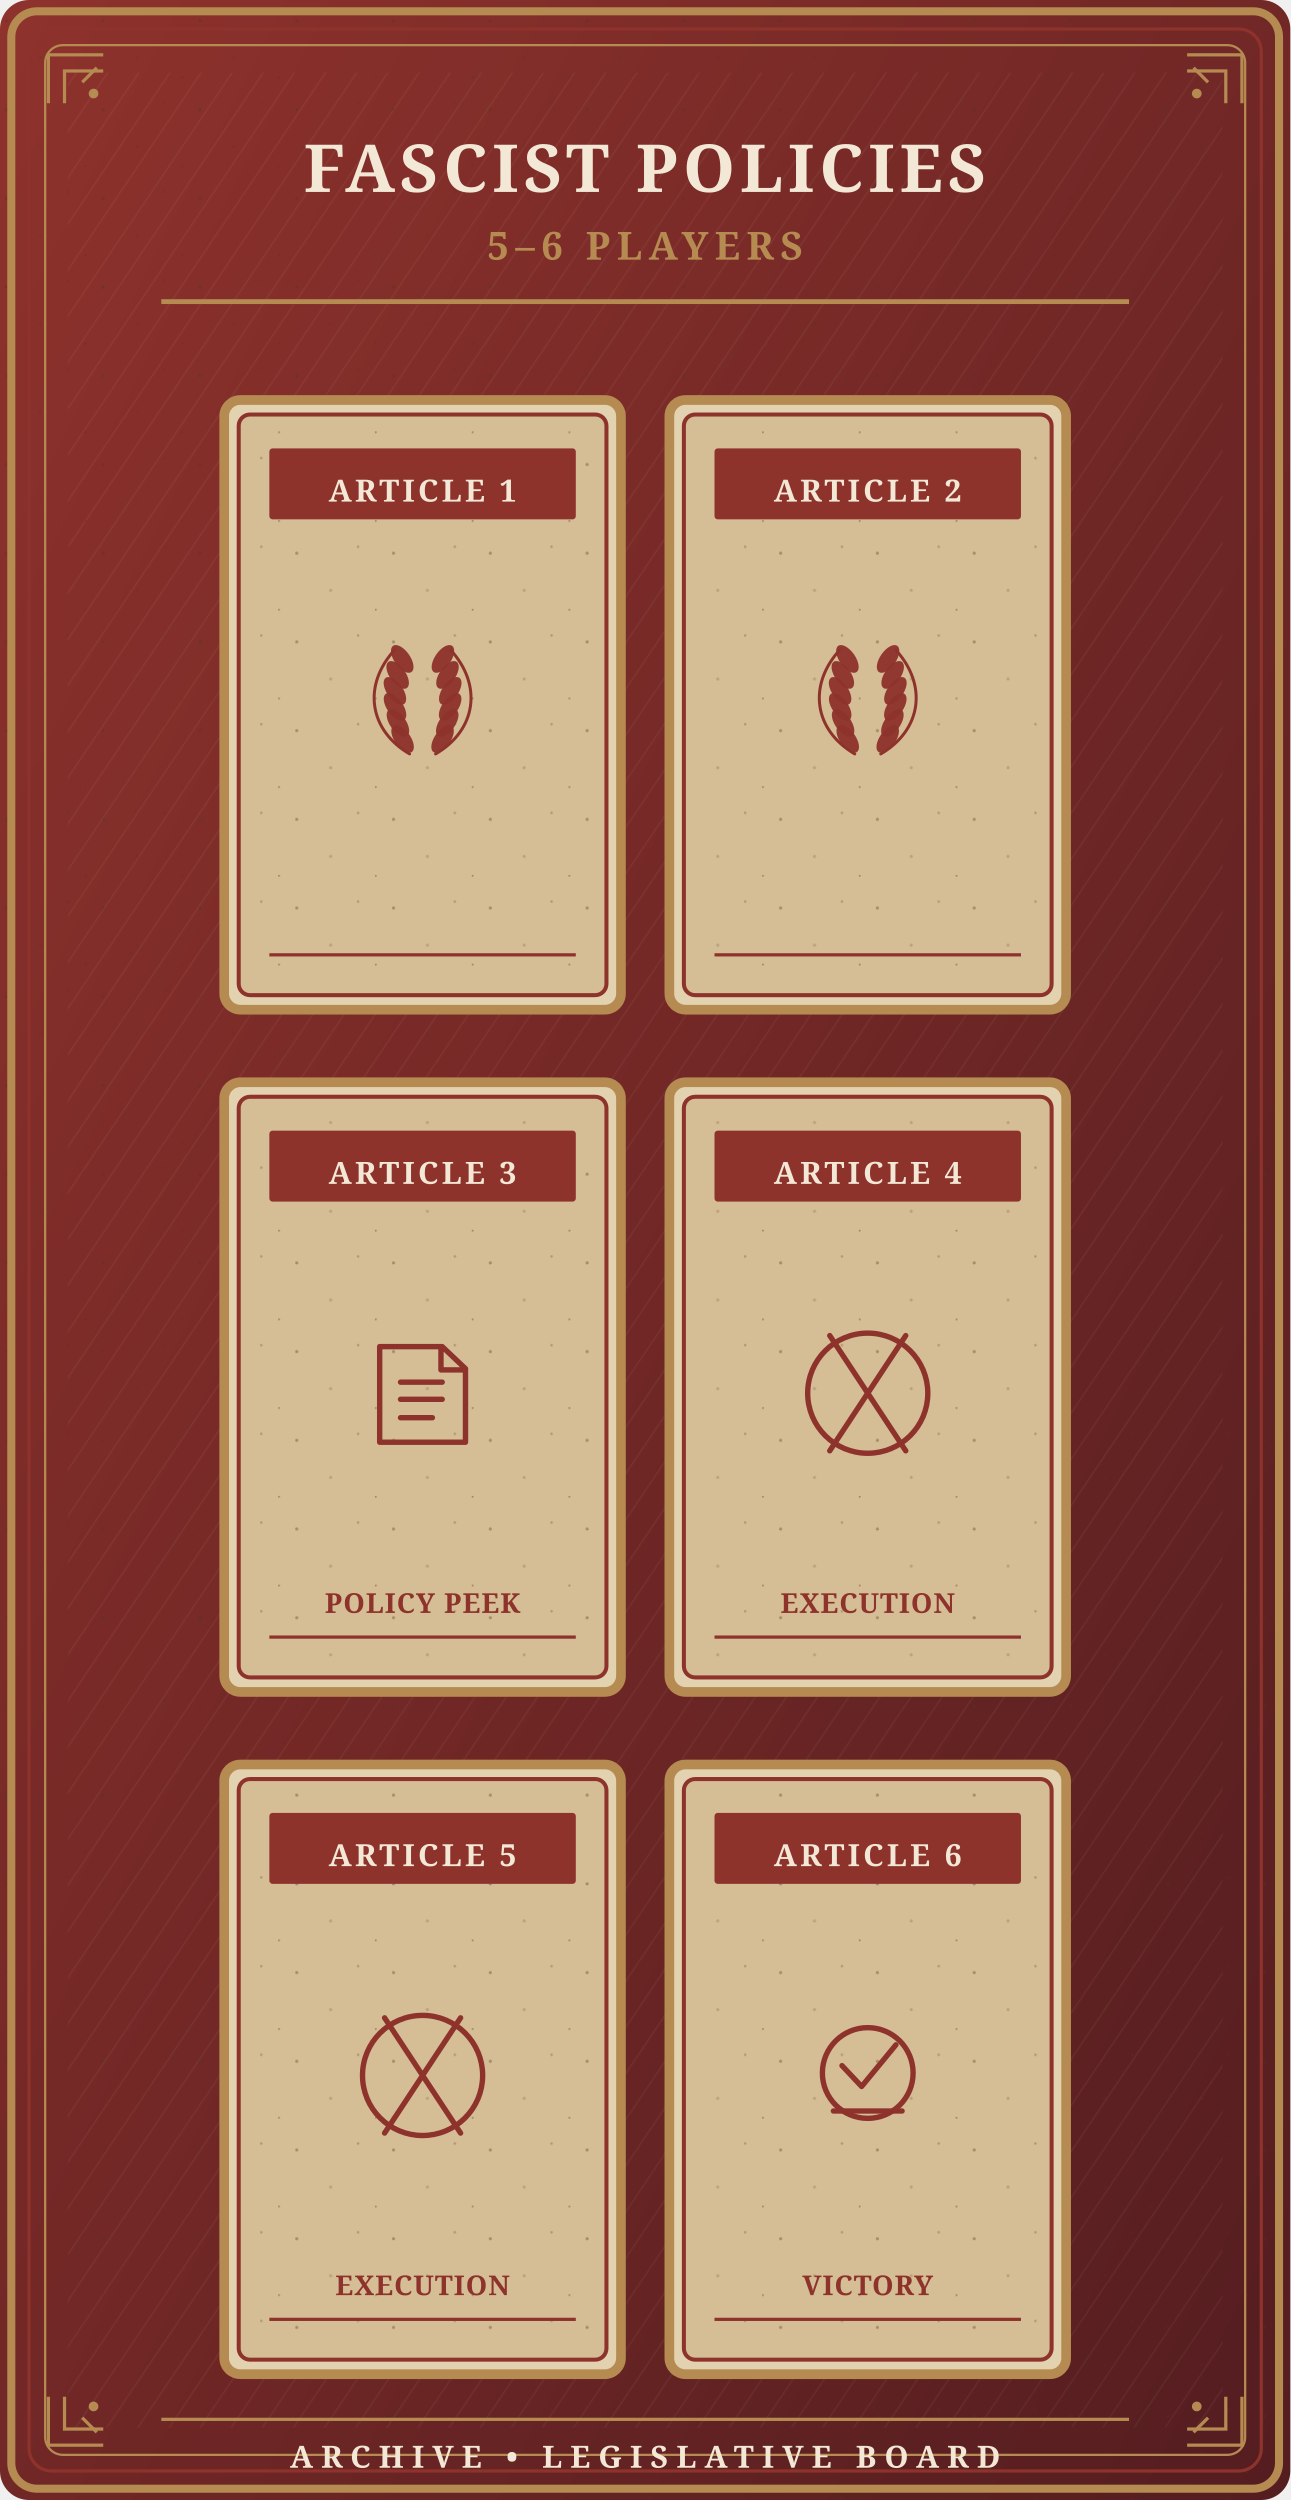
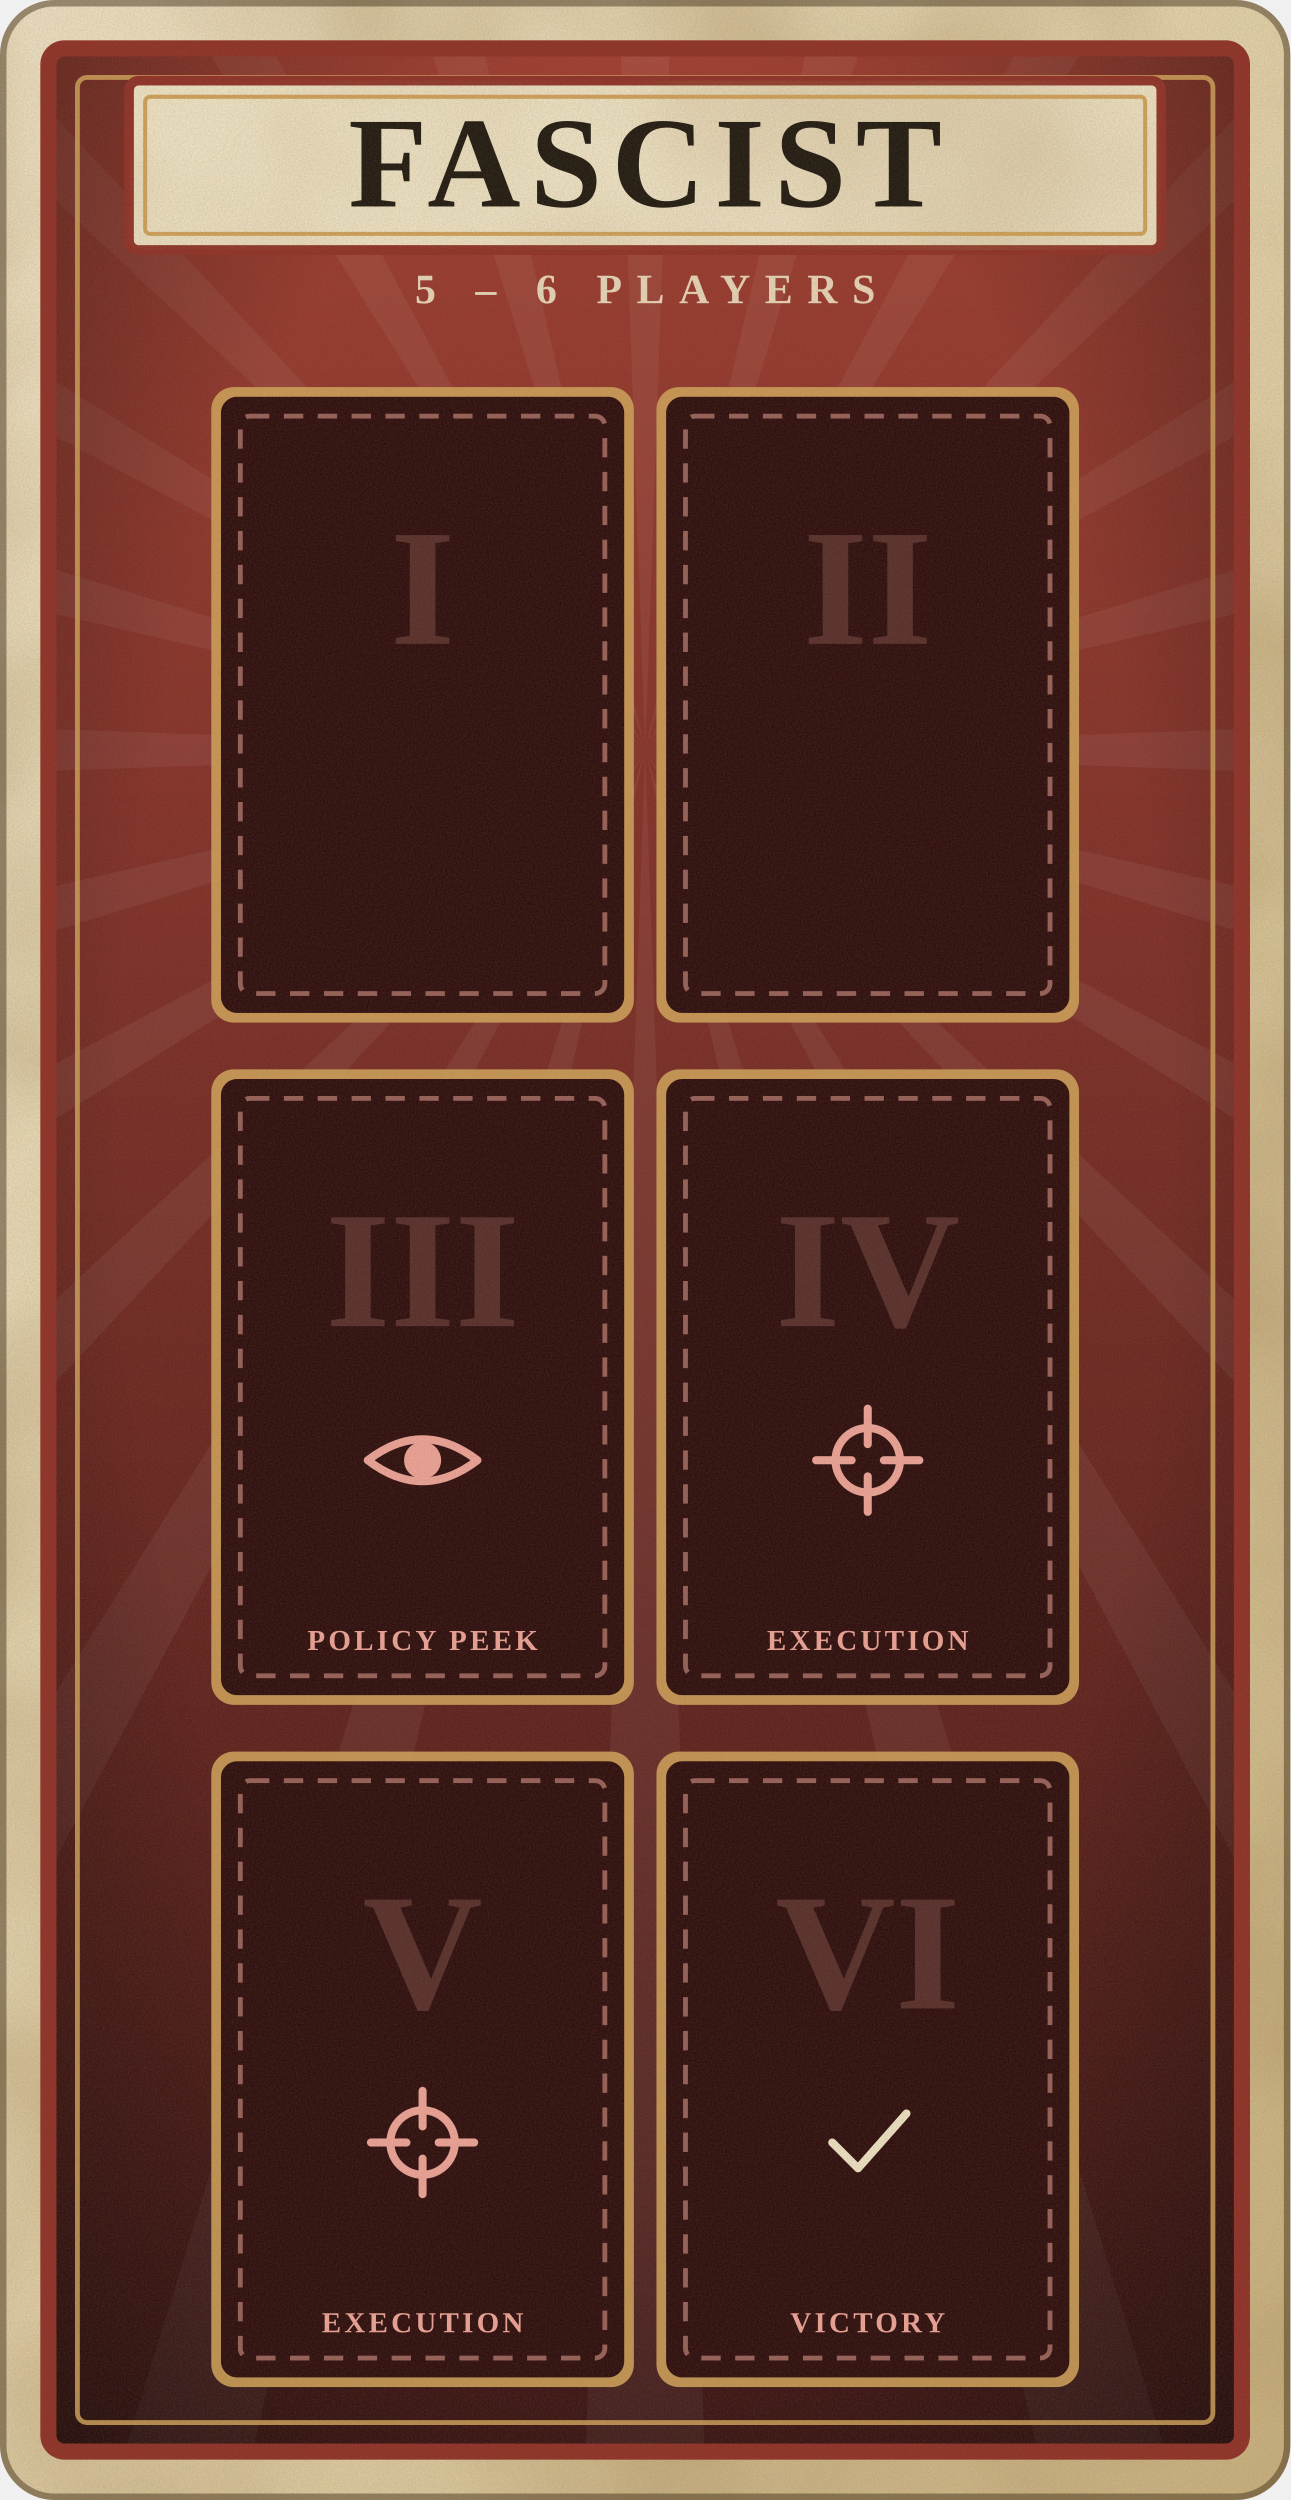
- <svg xmlns="http://www.w3.org/2000/svg" width="800" height="1550" viewBox="0 0 800 1550" role="img">
+ <svg xmlns="http://www.w3.org/2000/svg" width="800" height="1550" viewBox="0 0 800 1550">
  <defs>
-     <linearGradient id="paper" x1="0" x2="1" y1="0" y2="1">
-       <stop stop-color="#F6EDD8" />
-       <stop offset=".5" stop-color="#EDE0C4" />
-       <stop offset="1" stop-color="#CAB18A" />
+     <linearGradient id="paper" x1="0" y1="0" x2="1" y2="1">
+       <stop offset="0" stop-color="#efe3c6" />
+       <stop offset=".55" stop-color="#e3d2aa" />
+       <stop offset="1" stop-color="#c9b17f" />
    </linearGradient>
-     <linearGradient id="navy" x1="0" y1="0" x2="1" y2="1">
-       <stop stop-color="#1E4556" />
-       <stop offset="1" stop-color="#102A39" />
+     <linearGradient id="art" x1="0" y1="0" x2="0" y2="1">
+       <stop offset="0" stop-color="#a13a30" />
+       <stop offset="1" stop-color="#3f1214" />
    </linearGradient>
-     <linearGradient id="red" x1="0" y1="0" x2="1" y2="1">
-       <stop stop-color="#8E322C" />
-       <stop offset="1" stop-color="#541D20" />
-     </linearGradient>
-     <pattern id="grain" x="0" y="0" width="60" height="55" patternUnits="userSpaceOnUse">
-       <circle cx="4" cy="13" r="1" fill="#503621" opacity=".34" />
-       <circle cx="25" cy="36" r="1" fill="#503621" opacity=".19" />
-       <circle cx="42" cy="9" r=".8" fill="#503621" opacity=".27" />
-       <circle cx="53" cy="48" r=".6" fill="#503621" opacity=".4" />
-     </pattern>
-     <pattern id="hatch" width="16" height="16" patternUnits="userSpaceOnUse" patternTransform="rotate(34)">
-       <path d="M0 0 V16" stroke="#F9E5BC" stroke-opacity=".055" stroke-width="2" />
-     </pattern>
+     <radialGradient id="vig" cx=".5" cy=".45" r=".8">
+       <stop offset=".55" stop-color="#000" stop-opacity="0" />
+       <stop offset="1" stop-color="#000" stop-opacity=".6" />
+     </radialGradient>
+     <filter id="grain" x="0" y="0" width="100%" height="100%">
+       <feTurbulence type="fractalNoise" baseFrequency=".9" numOctaves="2" seed="4" />
+       <feColorMatrix values="0 0 0 0 .25  0 0 0 0 .17  0 0 0 0 .08  0 0 0 .55 0" />
+       <feComposite in2="SourceGraphic" operator="in" />
+     </filter>
+     <filter id="stain" x="0" y="0" width="100%" height="100%">
+       <feTurbulence type="fractalNoise" baseFrequency=".006" numOctaves="3" seed="9" />
+       <feColorMatrix values="0 0 0 0 .35  0 0 0 0 .22  0 0 0 0 .08  0 0 0 .9 -.28" />
+       <feComposite in2="SourceGraphic" operator="in" />
+     </filter>
+     <clipPath id="c">
+       <rect width="800" height="1550" rx="34" />
+     </clipPath>
+     <clipPath id="a">
+       <rect x="30" y="30" width="740" height="1490" rx="10" />
+     </clipPath>
  </defs>
-   <rect x="0" y="0" width="800" height="1550" rx="18" fill="url(#red)" stroke="none" stroke-width="1" />
-   <rect x="0" y="0" width="800" height="1550" rx="18" fill="url(#grain)" stroke="none" stroke-width="1" />
-   <rect x="7" y="7" width="786" height="1536" rx="16" fill="none" stroke="#B58B52" stroke-width="5" />
-   <rect x="18" y="18" width="764" height="1514" rx="14" fill="none" stroke="#8E322C" stroke-width="2" />
-   <rect x="28" y="28" width="744" height="1494" rx="11" fill="none" stroke="#B58B52" stroke-width="1.4" />
-   <g transform="translate(30,30) scale(1)" stroke="#B58B52" fill="none" stroke-width="2">
-     <path d="M0 34 V4 H34 M10 34 V14 H34" />
-     <path d="M21 21 L30 12" />
-     <circle cx="28" cy="28" r="3" fill="#B58B52" stroke="none" />
+   <g clip-path="url(#c)">
+     <rect width="800" height="1550" fill="url(#paper)" />
+     <rect width="800" height="1550" fill="#fff" filter="url(#stain)" opacity=".8" />
+     <rect x="30" y="30" width="740" height="1490" rx="10" fill="url(#art)" />
+     <g clip-path="url(#a)">
+       <path d="M400.0 465.0 L2259 400 L2259 530Z" fill="#fff" opacity=".06" />
+       <path d="M400.0 465.0 L2212 883 L2179 1009Z" fill="#fff" opacity=".06" />
+       <path d="M400.0 465.0 L2042 1338 L1977 1451Z" fill="#fff" opacity=".06" />
+       <path d="M400.0 465.0 L1760 1733 L1668 1825Z" fill="#fff" opacity=".06" />
+       <path d="M400.0 465.0 L1386 2042 L1273 2107Z" fill="#fff" opacity=".06" />
+       <path d="M400.0 465.0 L944 2244 L818 2277Z" fill="#fff" opacity=".06" />
+       <path d="M400.0 465.0 L465 2324 L335 2324Z" fill="#fff" opacity=".06" />
+       <path d="M400.0 465.0 L-18 2277 L-144 2244Z" fill="#fff" opacity=".06" />
+       <path d="M400.0 465.0 L-473 2107 L-586 2042Z" fill="#fff" opacity=".06" />
+       <path d="M400.0 465.0 L-868 1825 L-960 1733Z" fill="#fff" opacity=".06" />
+       <path d="M400.0 465.0 L-1177 1451 L-1242 1338Z" fill="#fff" opacity=".06" />
+       <path d="M400.0 465.0 L-1379 1009 L-1412 883Z" fill="#fff" opacity=".06" />
+       <path d="M400.0 465.0 L-1459 530 L-1459 400Z" fill="#fff" opacity=".06" />
+       <path d="M400.0 465.0 L-1412 47 L-1379 -79Z" fill="#fff" opacity=".06" />
+       <path d="M400.0 465.0 L-1242 -408 L-1177 -521Z" fill="#fff" opacity=".06" />
+       <path d="M400.0 465.0 L-960 -803 L-868 -895Z" fill="#fff" opacity=".06" />
+       <path d="M400.0 465.0 L-586 -1112 L-473 -1177Z" fill="#fff" opacity=".06" />
+       <path d="M400.0 465.0 L-144 -1314 L-18 -1347Z" fill="#fff" opacity=".06" />
+       <path d="M400.0 465.0 L335 -1394 L465 -1394Z" fill="#fff" opacity=".06" />
+       <path d="M400.0 465.0 L818 -1347 L944 -1314Z" fill="#fff" opacity=".06" />
+       <path d="M400.0 465.0 L1273 -1177 L1386 -1112Z" fill="#fff" opacity=".06" />
+       <path d="M400.0 465.0 L1668 -895 L1760 -803Z" fill="#fff" opacity=".06" />
+       <path d="M400.0 465.0 L1977 -521 L2042 -408Z" fill="#fff" opacity=".06" />
+       <path d="M400.0 465.0 L2179 -79 L2212 47Z" fill="#fff" opacity=".06" />
+       <rect x="30" y="30" width="740" height="1490" fill="url(#vig)" />
+     </g>
+     <rect x="30" y="30" width="740" height="1490" rx="10" fill="none" stroke="#8f2e27" stroke-width="10" />
+     <rect x="48" y="48" width="704" height="1454" rx="6" fill="none" stroke="#d1a35a" stroke-width="3" opacity=".85" />
+     <rect x="80.0" y="50.0" width="640" height="105.0" rx="6" fill="#f1e6c9" stroke="#8f2e27" stroke-width="6" />
+     <rect x="80.0" y="50.0" width="640" height="105.0" rx="6" fill="#fff" filter="url(#stain)" opacity=".5" />
+     <rect x="90.0" y="60.0" width="620" height="85.0" rx="3" fill="none" stroke="#d1a35a" stroke-width="2.5" />
+     <text x="400.0" y="128" text-anchor="middle" font-family="Georgia,'Times New Roman',serif" font-weight="900" font-size="80" letter-spacing="6" fill="#1d1710">FASCIST</text>
+     <text x="400.0" y="188" text-anchor="middle" font-family="Georgia,'Times New Roman',serif" font-weight="700" font-size="26" letter-spacing="9" fill="#f1e6c9" opacity=".92">5 – 6 PLAYERS</text>
+     <g>
+       <rect x="131" y="240" width="262" height="394" rx="14" fill="#d1a35a" opacity=".9" />
+       <rect x="137" y="246" width="250" height="382" rx="10" fill="#2a0a0c" />
+       <rect x="149" y="258" width="226" height="358" rx="6" fill="none" stroke="#f0a59b" stroke-width="3" stroke-dasharray="12 9" opacity=".55" />
+       <text x="262.0" y="399.2" text-anchor="middle" font-family="Georgia,'Times New Roman',serif" font-weight="900" font-size="103" fill="#f0a59b" opacity=".22">I</text>
+     </g>
+     <g>
+       <rect x="407" y="240" width="262" height="394" rx="14" fill="#d1a35a" opacity=".9" />
+       <rect x="413" y="246" width="250" height="382" rx="10" fill="#2a0a0c" />
+       <rect x="425" y="258" width="226" height="358" rx="6" fill="none" stroke="#f0a59b" stroke-width="3" stroke-dasharray="12 9" opacity=".55" />
+       <text x="538.0" y="399.2" text-anchor="middle" font-family="Georgia,'Times New Roman',serif" font-weight="900" font-size="103" fill="#f0a59b" opacity=".22">II</text>
+     </g>
+     <g>
+       <rect x="131" y="663" width="262" height="394" rx="14" fill="#d1a35a" opacity=".9" />
+       <rect x="137" y="669" width="250" height="382" rx="10" fill="#2a0a0c" />
+       <rect x="149" y="681" width="226" height="358" rx="6" fill="none" stroke="#f0a59b" stroke-width="3" stroke-dasharray="12 9" opacity=".55" />
+       <text x="262.0" y="822.2" text-anchor="middle" font-family="Georgia,'Times New Roman',serif" font-weight="900" font-size="103" fill="#f0a59b" opacity=".22">III</text>
+       <g stroke="#f0a59b" fill="none" stroke-width="5" stroke-linecap="round" stroke-linejoin="round">
+         <path d="M228.0 905.36 Q262.0 879.36 296.0 905.36 Q262.0 931.36 228.0 905.36Z" />
+         <circle cx="262.0" cy="905.36" r="9" fill="#f0a59b" />
+       </g>
+       <text x="262.0" y="1023" text-anchor="middle" font-family="Georgia,'Times New Roman',serif" font-weight="800" font-size="18" letter-spacing="2" fill="#f0a59b">POLICY PEEK</text>
+     </g>
+     <g>
+       <rect x="407" y="663" width="262" height="394" rx="14" fill="#d1a35a" opacity=".9" />
+       <rect x="413" y="669" width="250" height="382" rx="10" fill="#2a0a0c" />
+       <rect x="425" y="681" width="226" height="358" rx="6" fill="none" stroke="#f0a59b" stroke-width="3" stroke-dasharray="12 9" opacity=".55" />
+       <text x="538.0" y="822.2" text-anchor="middle" font-family="Georgia,'Times New Roman',serif" font-weight="900" font-size="103" fill="#f0a59b" opacity=".22">IV</text>
+       <g stroke="#f0a59b" fill="none" stroke-width="5" stroke-linecap="round" stroke-linejoin="round">
+         <circle cx="538.0" cy="905.36" r="20" />
+         <path d="M538.0 873.36 V895.36 M538.0 915.36 V937.36 M506.0 905.36 H528.0 M548.0 905.36 H570.0" />
+       </g>
+       <text x="538.0" y="1023" text-anchor="middle" font-family="Georgia,'Times New Roman',serif" font-weight="800" font-size="18" letter-spacing="2" fill="#f0a59b">EXECUTION</text>
+     </g>
+     <g>
+       <rect x="131" y="1086" width="262" height="394" rx="14" fill="#d1a35a" opacity=".9" />
+       <rect x="137" y="1092" width="250" height="382" rx="10" fill="#2a0a0c" />
+       <rect x="149" y="1104" width="226" height="358" rx="6" fill="none" stroke="#f0a59b" stroke-width="3" stroke-dasharray="12 9" opacity=".55" />
+       <text x="262.0" y="1245.2" text-anchor="middle" font-family="Georgia,'Times New Roman',serif" font-weight="900" font-size="103" fill="#f0a59b" opacity=".22">V</text>
+       <g stroke="#f0a59b" fill="none" stroke-width="5" stroke-linecap="round" stroke-linejoin="round">
+         <circle cx="262.0" cy="1328.36" r="20" />
+         <path d="M262.0 1296.36 V1318.36 M262.0 1338.36 V1360.36 M230.0 1328.36 H252.0 M272.0 1328.36 H294.0" />
+       </g>
+       <text x="262.0" y="1446" text-anchor="middle" font-family="Georgia,'Times New Roman',serif" font-weight="800" font-size="18" letter-spacing="2" fill="#f0a59b">EXECUTION</text>
+     </g>
+     <g>
+       <rect x="407" y="1086" width="262" height="394" rx="14" fill="#d1a35a" opacity=".9" />
+       <rect x="413" y="1092" width="250" height="382" rx="10" fill="#2a0a0c" />
+       <rect x="425" y="1104" width="226" height="358" rx="6" fill="none" stroke="#f0a59b" stroke-width="3" stroke-dasharray="12 9" opacity=".55" />
+       <text x="538.0" y="1245.2" text-anchor="middle" font-family="Georgia,'Times New Roman',serif" font-weight="900" font-size="103" fill="#f0a59b" opacity=".22">VI</text>
+       <g stroke="#f1e6c9" fill="none" stroke-width="5" stroke-linecap="round" stroke-linejoin="round">
+         <path d="M516.0 1328.36 L532.0 1344.36 L562.0 1310.36" />
+       </g>
+       <text x="538.0" y="1446" text-anchor="middle" font-family="Georgia,'Times New Roman',serif" font-weight="800" font-size="18" letter-spacing="2" fill="#f0a59b">VICTORY</text>
+     </g>
+     <rect width="800" height="1550" fill="#fff" filter="url(#grain)" opacity=".45" />
+     <rect width="800" height="1550" rx="34" fill="none" stroke="#3a2813" stroke-opacity=".45" stroke-width="8" />
  </g>
-   <g transform="translate(770 30) scale(-1 1)">
-     <g transform="translate(0,0) scale(1)" stroke="#B58B52" fill="none" stroke-width="2">
-       <path d="M0 34 V4 H34 M10 34 V14 H34" />
-       <path d="M21 21 L30 12" />
-       <circle cx="28" cy="28" r="3" fill="#B58B52" stroke="none" />
-     </g>
-   </g>
-   <g transform="translate(30 1520) scale(1 -1)">
-     <g transform="translate(0,0) scale(1)" stroke="#B58B52" fill="none" stroke-width="2">
-       <path d="M0 34 V4 H34 M10 34 V14 H34" />
-       <path d="M21 21 L30 12" />
-       <circle cx="28" cy="28" r="3" fill="#B58B52" stroke="none" />
-     </g>
-   </g>
-   <g transform="translate(770 1520) scale(-1 -1)">
-     <g transform="translate(0,0) scale(1)" stroke="#B58B52" fill="none" stroke-width="2">
-       <path d="M0 34 V4 H34 M10 34 V14 H34" />
-       <path d="M21 21 L30 12" />
-       <circle cx="28" cy="28" r="3" fill="#B58B52" stroke="none" />
-     </g>
-   </g>
-   <rect x="42" y="45" width="716" height="1460" rx="4" fill="url(#hatch)" stroke="none" stroke-width="1" />
-   <text x="400.0" y="119" text-anchor="middle" font-family="EB Garamond,serif" font-weight="700" font-size="41" fill="#F2E8D5" letter-spacing="3">FASCIST POLICIES</text>
-   <text x="400.0" y="161" text-anchor="middle" font-family="EB Garamond,serif" font-weight="600" font-size="24" fill="#B58B52" letter-spacing="4">5–6 PLAYERS</text>
-   <line x1="100" y1="187" x2="700" y2="187" stroke="#B58B52" stroke-width="3" />
-   <rect x="139" y="248" width="246" height="378" rx="10" fill="#E3D2AF" stroke="#B58B52" stroke-width="6" />
-   <rect x="148" y="257" width="228" height="360" rx="7" fill="#D5BD95" stroke="#8E322C" stroke-width="2.5" />
-   <rect x="155" y="264" width="214" height="346" rx="4" fill="url(#grain)" stroke="none" stroke-width="1" />
-   <rect x="167" y="278" width="190" height="44" rx="2" fill="#8E322C" stroke="none" stroke-width="1" />
-   <text x="262.0" y="311" text-anchor="middle" font-family="EB Garamond,serif" font-weight="600" font-size="19" fill="#F2E8D5" letter-spacing="2">ARTICLE 1</text>
-   <g transform="translate(262.0,440.78) scale(0.62)" fill="none" stroke="#8E322C" stroke-width="3" stroke-linecap="round">
-     <path d="M-13 43 C-54 19 -60 -26 -28 -61 M13 43 C54 19 60 -26 28 -61" />
-     <ellipse cx="-20.0" cy="28" rx="8" ry="16" fill="#8E322C" stroke="none" transform="rotate(-35 -20.0 28)" opacity=".95" />
-     <ellipse cx="-24.648" cy="12" rx="8" ry="16" fill="#8E322C" stroke="none" transform="rotate(-35 -24.64828 12)" opacity=".95" />
-     <ellipse cx="-27.566" cy="-4" rx="8" ry="16" fill="#8E322C" stroke="none" transform="rotate(-35 -27.56627 -4)" opacity=".95" />
-     <ellipse cx="-27.668" cy="-20" rx="8" ry="16" fill="#8E322C" stroke="none" transform="rotate(-35 -27.66777 -20)" opacity=".95" />
-     <ellipse cx="-24.915" cy="-36" rx="8" ry="16" fill="#8E322C" stroke="none" transform="rotate(-35 -24.91499 -36)" opacity=".95" />
-     <ellipse cx="-20.333" cy="-52" rx="8" ry="16" fill="#8E322C" stroke="none" transform="rotate(-35 -20.33265 -52)" opacity=".95" />
-     <ellipse cx="20.0" cy="28" rx="8" ry="16" fill="#8E322C" stroke="none" transform="rotate(35 20.0 28)" opacity=".95" />
-     <ellipse cx="24.648" cy="12" rx="8" ry="16" fill="#8E322C" stroke="none" transform="rotate(35 24.64828 12)" opacity=".95" />
-     <ellipse cx="27.566" cy="-4" rx="8" ry="16" fill="#8E322C" stroke="none" transform="rotate(35 27.56627 -4)" opacity=".95" />
-     <ellipse cx="27.668" cy="-20" rx="8" ry="16" fill="#8E322C" stroke="none" transform="rotate(35 27.66777 -20)" opacity=".95" />
-     <ellipse cx="24.915" cy="-36" rx="8" ry="16" fill="#8E322C" stroke="none" transform="rotate(35 24.91499 -36)" opacity=".95" />
-     <ellipse cx="20.333" cy="-52" rx="8" ry="16" fill="#8E322C" stroke="none" transform="rotate(35 20.33265 -52)" opacity=".95" />
-   </g>
-   <line x1="167" y1="592" x2="357" y2="592" stroke="#8E322C" stroke-width="2" />
-   <rect x="415" y="248" width="246" height="378" rx="10" fill="#E3D2AF" stroke="#B58B52" stroke-width="6" />
-   <rect x="424" y="257" width="228" height="360" rx="7" fill="#D5BD95" stroke="#8E322C" stroke-width="2.5" />
-   <rect x="431" y="264" width="214" height="346" rx="4" fill="url(#grain)" stroke="none" stroke-width="1" />
-   <rect x="443" y="278" width="190" height="44" rx="2" fill="#8E322C" stroke="none" stroke-width="1" />
-   <text x="538.0" y="311" text-anchor="middle" font-family="EB Garamond,serif" font-weight="600" font-size="19" fill="#F2E8D5" letter-spacing="2">ARTICLE 2</text>
-   <g transform="translate(538.0,440.78) scale(0.62)" fill="none" stroke="#8E322C" stroke-width="3" stroke-linecap="round">
-     <path d="M-13 43 C-54 19 -60 -26 -28 -61 M13 43 C54 19 60 -26 28 -61" />
-     <ellipse cx="-20.0" cy="28" rx="8" ry="16" fill="#8E322C" stroke="none" transform="rotate(-35 -20.0 28)" opacity=".95" />
-     <ellipse cx="-24.648" cy="12" rx="8" ry="16" fill="#8E322C" stroke="none" transform="rotate(-35 -24.64828 12)" opacity=".95" />
-     <ellipse cx="-27.566" cy="-4" rx="8" ry="16" fill="#8E322C" stroke="none" transform="rotate(-35 -27.56627 -4)" opacity=".95" />
-     <ellipse cx="-27.668" cy="-20" rx="8" ry="16" fill="#8E322C" stroke="none" transform="rotate(-35 -27.66777 -20)" opacity=".95" />
-     <ellipse cx="-24.915" cy="-36" rx="8" ry="16" fill="#8E322C" stroke="none" transform="rotate(-35 -24.91499 -36)" opacity=".95" />
-     <ellipse cx="-20.333" cy="-52" rx="8" ry="16" fill="#8E322C" stroke="none" transform="rotate(-35 -20.33265 -52)" opacity=".95" />
-     <ellipse cx="20.0" cy="28" rx="8" ry="16" fill="#8E322C" stroke="none" transform="rotate(35 20.0 28)" opacity=".95" />
-     <ellipse cx="24.648" cy="12" rx="8" ry="16" fill="#8E322C" stroke="none" transform="rotate(35 24.64828 12)" opacity=".95" />
-     <ellipse cx="27.566" cy="-4" rx="8" ry="16" fill="#8E322C" stroke="none" transform="rotate(35 27.56627 -4)" opacity=".95" />
-     <ellipse cx="27.668" cy="-20" rx="8" ry="16" fill="#8E322C" stroke="none" transform="rotate(35 27.66777 -20)" opacity=".95" />
-     <ellipse cx="24.915" cy="-36" rx="8" ry="16" fill="#8E322C" stroke="none" transform="rotate(35 24.91499 -36)" opacity=".95" />
-     <ellipse cx="20.333" cy="-52" rx="8" ry="16" fill="#8E322C" stroke="none" transform="rotate(35 20.33265 -52)" opacity=".95" />
-   </g>
-   <line x1="443" y1="592" x2="633" y2="592" stroke="#8E322C" stroke-width="2" />
-   <rect x="139" y="671" width="246" height="378" rx="10" fill="#E3D2AF" stroke="#B58B52" stroke-width="6" />
-   <rect x="148" y="680" width="228" height="360" rx="7" fill="#D5BD95" stroke="#8E322C" stroke-width="2.5" />
-   <rect x="155" y="687" width="214" height="346" rx="4" fill="url(#grain)" stroke="none" stroke-width="1" />
-   <rect x="167" y="701" width="190" height="44" rx="2" fill="#8E322C" stroke="none" stroke-width="1" />
-   <text x="262.0" y="734" text-anchor="middle" font-family="EB Garamond,serif" font-weight="600" font-size="19" fill="#F2E8D5" letter-spacing="2">ARTICLE 3</text>
-   <g transform="translate(262.0,863.78) scale(0.76)" stroke="#8E322C" fill="none" stroke-width="4.4" stroke-linejoin="round" stroke-linecap="round">
-     <path d="M-35 -38 H16 L35 -20 V40 H-35Z M15 -38 V-19 H35 M-18 -9 H16 M-18 5 H16 M-18 20 H8" />
-   </g>
-   <text x="262.0" y="1000" text-anchor="middle" font-family="EB Garamond,serif" font-weight="600" font-size="17" fill="#8E322C" letter-spacing="0.6">POLICY PEEK</text>
-   <line x1="167" y1="1015" x2="357" y2="1015" stroke="#8E322C" stroke-width="2" />
-   <rect x="415" y="671" width="246" height="378" rx="10" fill="#E3D2AF" stroke="#B58B52" stroke-width="6" />
-   <rect x="424" y="680" width="228" height="360" rx="7" fill="#D5BD95" stroke="#8E322C" stroke-width="2.5" />
-   <rect x="431" y="687" width="214" height="346" rx="4" fill="url(#grain)" stroke="none" stroke-width="1" />
-   <rect x="443" y="701" width="190" height="44" rx="2" fill="#8E322C" stroke="none" stroke-width="1" />
-   <text x="538.0" y="734" text-anchor="middle" font-family="EB Garamond,serif" font-weight="600" font-size="19" fill="#F2E8D5" letter-spacing="2">ARTICLE 4</text>
-   <g transform="translate(538.0,863.78) scale(0.76)" stroke="#8E322C" fill="none" stroke-width="4.4" stroke-linejoin="round" stroke-linecap="round">
-     <path d="M-31 -47 L31 47 M31 -47 L-31 47" />
-     <circle cx="0" cy="0" r="49" />
-   </g>
-   <text x="538.0" y="1000" text-anchor="middle" font-family="EB Garamond,serif" font-weight="600" font-size="17" fill="#8E322C" letter-spacing="0.6">EXECUTION</text>
-   <line x1="443" y1="1015" x2="633" y2="1015" stroke="#8E322C" stroke-width="2" />
-   <rect x="139" y="1094" width="246" height="378" rx="10" fill="#E3D2AF" stroke="#B58B52" stroke-width="6" />
-   <rect x="148" y="1103" width="228" height="360" rx="7" fill="#D5BD95" stroke="#8E322C" stroke-width="2.5" />
-   <rect x="155" y="1110" width="214" height="346" rx="4" fill="url(#grain)" stroke="none" stroke-width="1" />
-   <rect x="167" y="1124" width="190" height="44" rx="2" fill="#8E322C" stroke="none" stroke-width="1" />
-   <text x="262.0" y="1157" text-anchor="middle" font-family="EB Garamond,serif" font-weight="600" font-size="19" fill="#F2E8D5" letter-spacing="2">ARTICLE 5</text>
-   <g transform="translate(262.0,1286.78) scale(0.76)" stroke="#8E322C" fill="none" stroke-width="4.4" stroke-linejoin="round" stroke-linecap="round">
-     <path d="M-31 -47 L31 47 M31 -47 L-31 47" />
-     <circle cx="0" cy="0" r="49" />
-   </g>
-   <text x="262.0" y="1423" text-anchor="middle" font-family="EB Garamond,serif" font-weight="600" font-size="17" fill="#8E322C" letter-spacing="0.6">EXECUTION</text>
-   <line x1="167" y1="1438" x2="357" y2="1438" stroke="#8E322C" stroke-width="2" />
-   <rect x="415" y="1094" width="246" height="378" rx="10" fill="#E3D2AF" stroke="#B58B52" stroke-width="6" />
-   <rect x="424" y="1103" width="228" height="360" rx="7" fill="#D5BD95" stroke="#8E322C" stroke-width="2.5" />
-   <rect x="431" y="1110" width="214" height="346" rx="4" fill="url(#grain)" stroke="none" stroke-width="1" />
-   <rect x="443" y="1124" width="190" height="44" rx="2" fill="#8E322C" stroke="none" stroke-width="1" />
-   <text x="538.0" y="1157" text-anchor="middle" font-family="EB Garamond,serif" font-weight="600" font-size="19" fill="#F2E8D5" letter-spacing="2">ARTICLE 6</text>
-   <g transform="translate(538.0,1286.78) scale(0.76)" stroke="#8E322C" fill="none" stroke-width="4.4" stroke-linejoin="round" stroke-linecap="round">
-     <circle cx="0" cy="-2" r="37" />
-     <path d="M-21 -8 L-5 9 L23 -25 M-28 29 H28" />
-   </g>
-   <text x="538.0" y="1423" text-anchor="middle" font-family="EB Garamond,serif" font-weight="600" font-size="17" fill="#8E322C" letter-spacing="0.6">VICTORY</text>
-   <line x1="443" y1="1438" x2="633" y2="1438" stroke="#8E322C" stroke-width="2" />
-   <line x1="100" y1="1500" x2="700" y2="1500" stroke="#B58B52" stroke-width="2" />
-   <text x="400.0" y="1530" text-anchor="middle" font-family="EB Garamond,serif" font-weight="600" font-size="19" fill="#F2E8D5" letter-spacing="5">ARCHIVE • LEGISLATIVE BOARD</text>
</svg>
